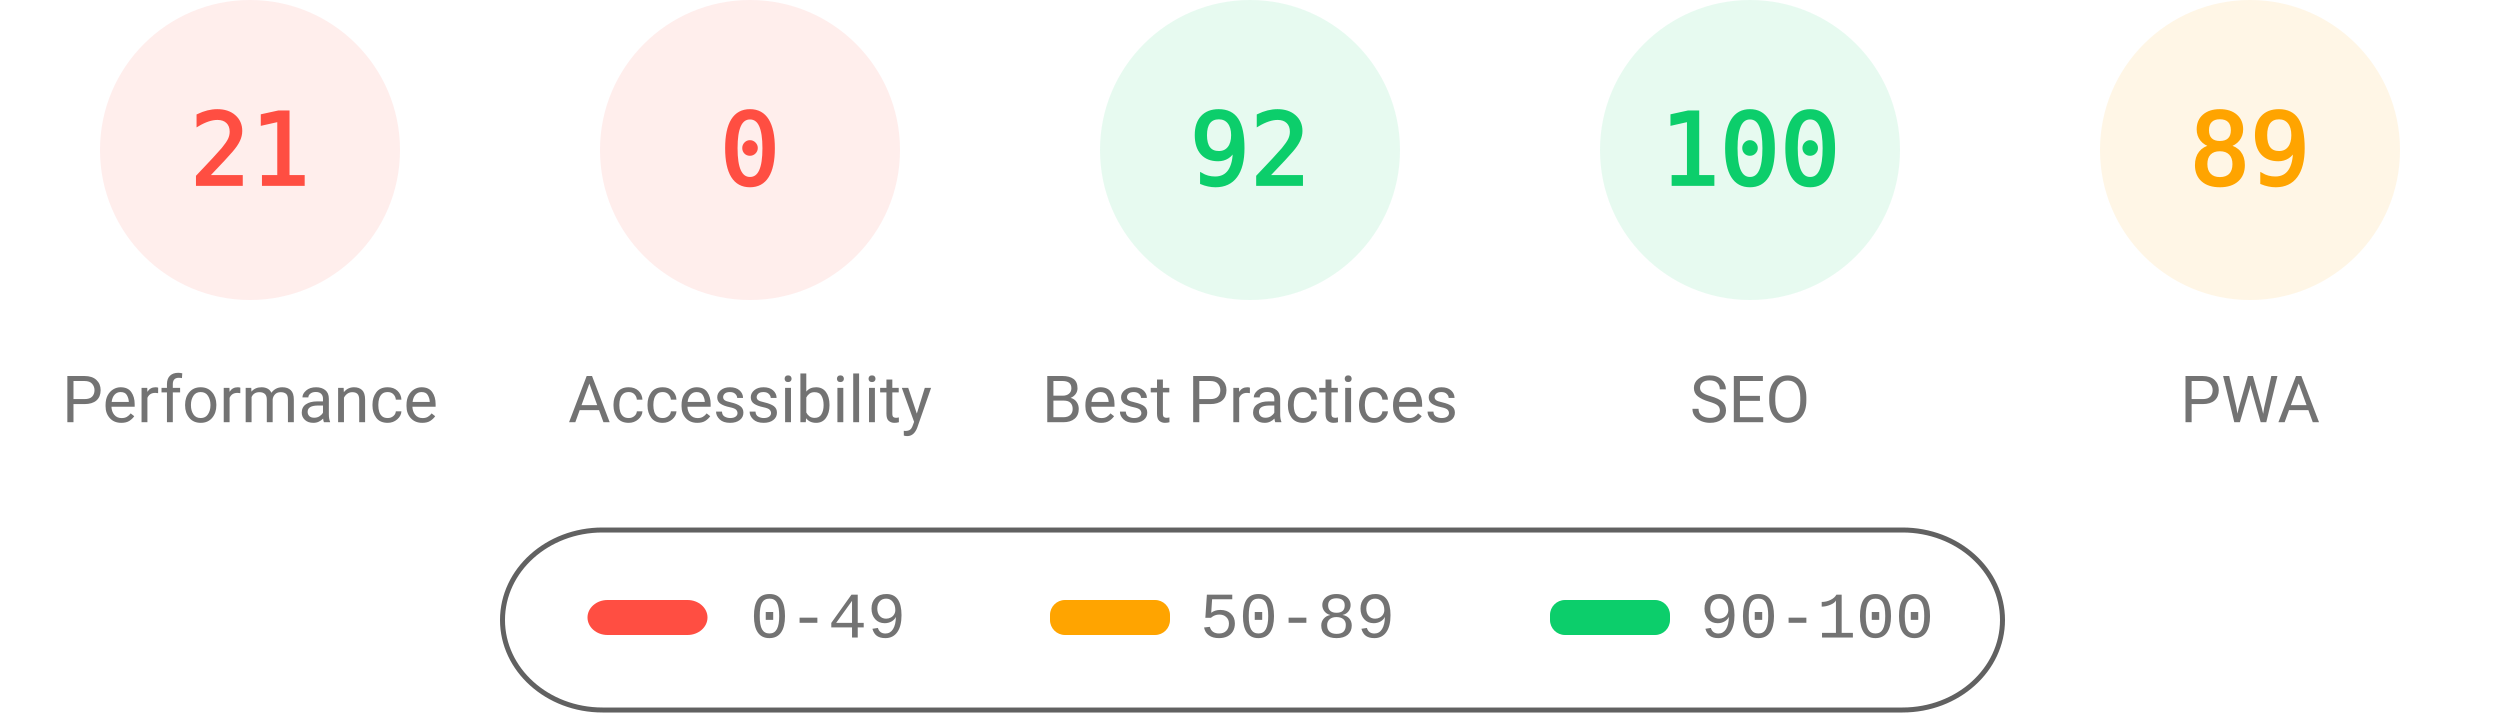
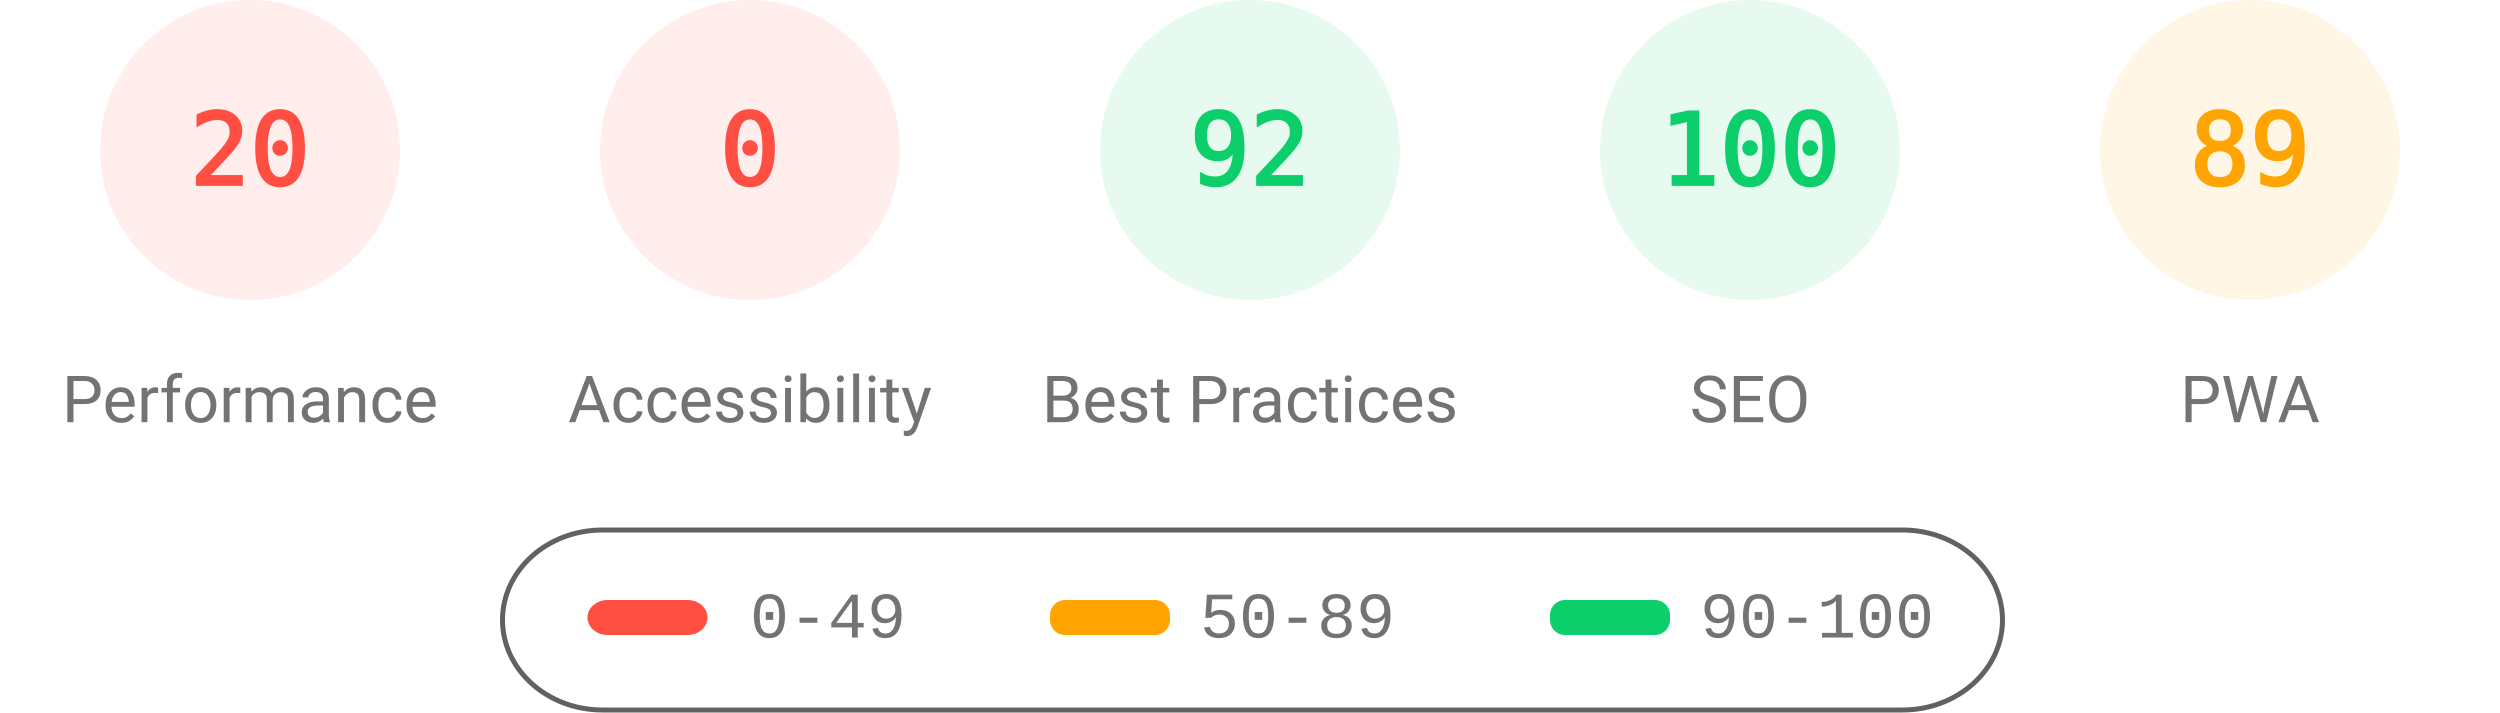
<svg xmlns="http://www.w3.org/2000/svg" fill="none" width="1000" height="285">
  <style>.gauge-base{opacity:.1}.gauge-arc{fill:none;animation-delay:250ms;stroke-linecap:round;transform:rotate(-90deg);transform-origin:100px 60px;animation:load-gauge 1s ease forwards}.guage-text{font-size:40px;font-family:monospace;text-align:center}.guage-red{color:#ff4e42;fill:#ff4e42;stroke:#ff4e42}.guage-orange{color:#ffa400;fill:#ffa400;stroke:#ffa400}.guage-green{color:#0cce6b;fill:#0cce6b;stroke:#0cce6b}.guage-undefined{color:#5c5c5c;fill:#5c5c5c;stroke:#5c5c5c}.guage-title{color:#737373;fill:#737373;stroke:none;font-size:26px;line-height:26px;font-family:Roboto,Halvetica,Arial,sans-serif}@keyframes load-gauge{from{stroke-dasharray:0 352.858}}</style>
  <svg class="guage-div guage-perf guage-red" viewBox="0 0 200 200" width="200" height="200">
    <circle class="gauge-base" r="56" cx="100" cy="60" stroke-width="8" />
-     <circle class="gauge-arc guage-arc-1" r="56" cx="100" cy="60" stroke-width="8" style="stroke-dasharray:73.89,351.858" />
-     <text class="guage-text" x="100" y="60" alignment-baseline="central" dominant-baseline="central" text-anchor="middle">21</text>
+     <circle class="gauge-arc guage-arc-1" r="56" cx="100" cy="60" stroke-width="8" style="stroke-dasharray:70.372,351.858" />
+     <text class="guage-text" x="100" y="60" alignment-baseline="central" dominant-baseline="central" text-anchor="middle">20</text>
    <text class="guage-title" x="100" y="160" alignment-baseline="central" dominant-baseline="central" text-anchor="middle">Performance</text>
  </svg>
  <svg class="guage-div guage-acc guage-red" viewBox="0 0 200 200" width="200" height="200" x="200">
    <circle class="gauge-base" r="56" cx="100" cy="60" stroke-width="8" />
    <circle class="gauge-arc guage-arc-2" r="56" cx="100" cy="60" stroke-width="8" style="stroke-dasharray:0,351.858" />
    <text class="guage-text" x="100" y="60" alignment-baseline="central" dominant-baseline="central" text-anchor="middle">0</text>
    <text class="guage-title" x="100" y="160" alignment-baseline="central" dominant-baseline="central" text-anchor="middle">Accessibility</text>
  </svg>
  <svg class="guage-div guage-best guage-green" viewBox="0 0 200 200" width="200" height="200" x="400">
    <circle class="gauge-base" r="56" cx="100" cy="60" stroke-width="8" />
    <circle class="gauge-arc guage-arc-3" r="56" cx="100" cy="60" stroke-width="8" style="stroke-dasharray:323.709,351.858" />
    <text class="guage-text" x="100" y="60" alignment-baseline="central" dominant-baseline="central" text-anchor="middle">92</text>
    <text class="guage-title" x="100" y="160" alignment-baseline="central" dominant-baseline="central" text-anchor="middle">Best Practices</text>
  </svg>
  <svg class="guage-div guage-seo guage-green" viewBox="0 0 200 200" width="200" height="200" x="600">
    <circle class="gauge-base" r="56" cx="100" cy="60" stroke-width="8" />
    <circle class="gauge-arc guage-arc-4" r="56" cx="100" cy="60" stroke-width="8" style="stroke-dasharray:351.858,351.858" />
    <text class="guage-text" x="100" y="60" alignment-baseline="central" dominant-baseline="central" text-anchor="middle">100</text>
    <text class="guage-title" x="100" y="160" alignment-baseline="central" dominant-baseline="central" text-anchor="middle">SEO</text>
  </svg>
  <svg class="guage-div guage-pwa guage-orange" viewBox="0 0 200 200" width="200" height="200" x="800">
    <circle class="gauge-base" r="56" cx="100" cy="60" stroke-width="8" />
    <circle class="gauge-arc guage-arc-4" r="56" cx="100" cy="60" stroke-width="8" style="stroke-dasharray:313.154,351.858" />
    <text class="guage-text" x="100" y="60" alignment-baseline="central" dominant-baseline="central" text-anchor="middle">89</text>
    <text class="guage-title" x="100" y="160" alignment-baseline="central" dominant-baseline="central" text-anchor="middle">PWA</text>
  </svg>
  <svg width="604" height="76" x="200" y="210">
    <path fill="none" id="canvas_background" d="M-1-1h604v80H-1z" />
    <rect fill-opacity="0" stroke="#616161" stroke-width="2" rx="40" id="svg_2" height="72" width="600" y="2" x="1" fill="#000" />
    <rect stroke="#000" rx="8" id="svg_3" height="14" width="48" y="30" x="35" stroke-opacity="null" stroke-width="0" fill="#ff4e42" />
    <rect stroke="#000" rx="6" id="svg_4" height="14" width="48" y="30" x="220" stroke-opacity="null" stroke-width="0" fill="#ffa400" />
    <rect stroke="#000" rx="6" id="svg_5" height="14" width="48" y="30" x="420" stroke-opacity="null" stroke-width="0" fill="#0cce6b" />
    <text xml:space="preserve" text-anchor="start" font-family="'Courier New', Courier, monospace" font-size="26" id="svg_6" y="45" x="100" stroke-opacity="null" stroke-width="0" stroke="#000" fill="#737373">0-49</text>
    <text xml:space="preserve" text-anchor="start" font-family="'Courier New', Courier, monospace" font-size="26" id="svg_7" y="45" x="280" stroke-opacity="null" stroke-width="0" stroke="#000" fill="#737373">50-89</text>
    <text xml:space="preserve" text-anchor="start" font-family="'Courier New', Courier, monospace" font-size="26" id="svg_8" y="45" x="480" stroke-opacity="null" stroke-width="0" stroke="#000" fill="#737373">90-100</text>
  </svg>
</svg>
